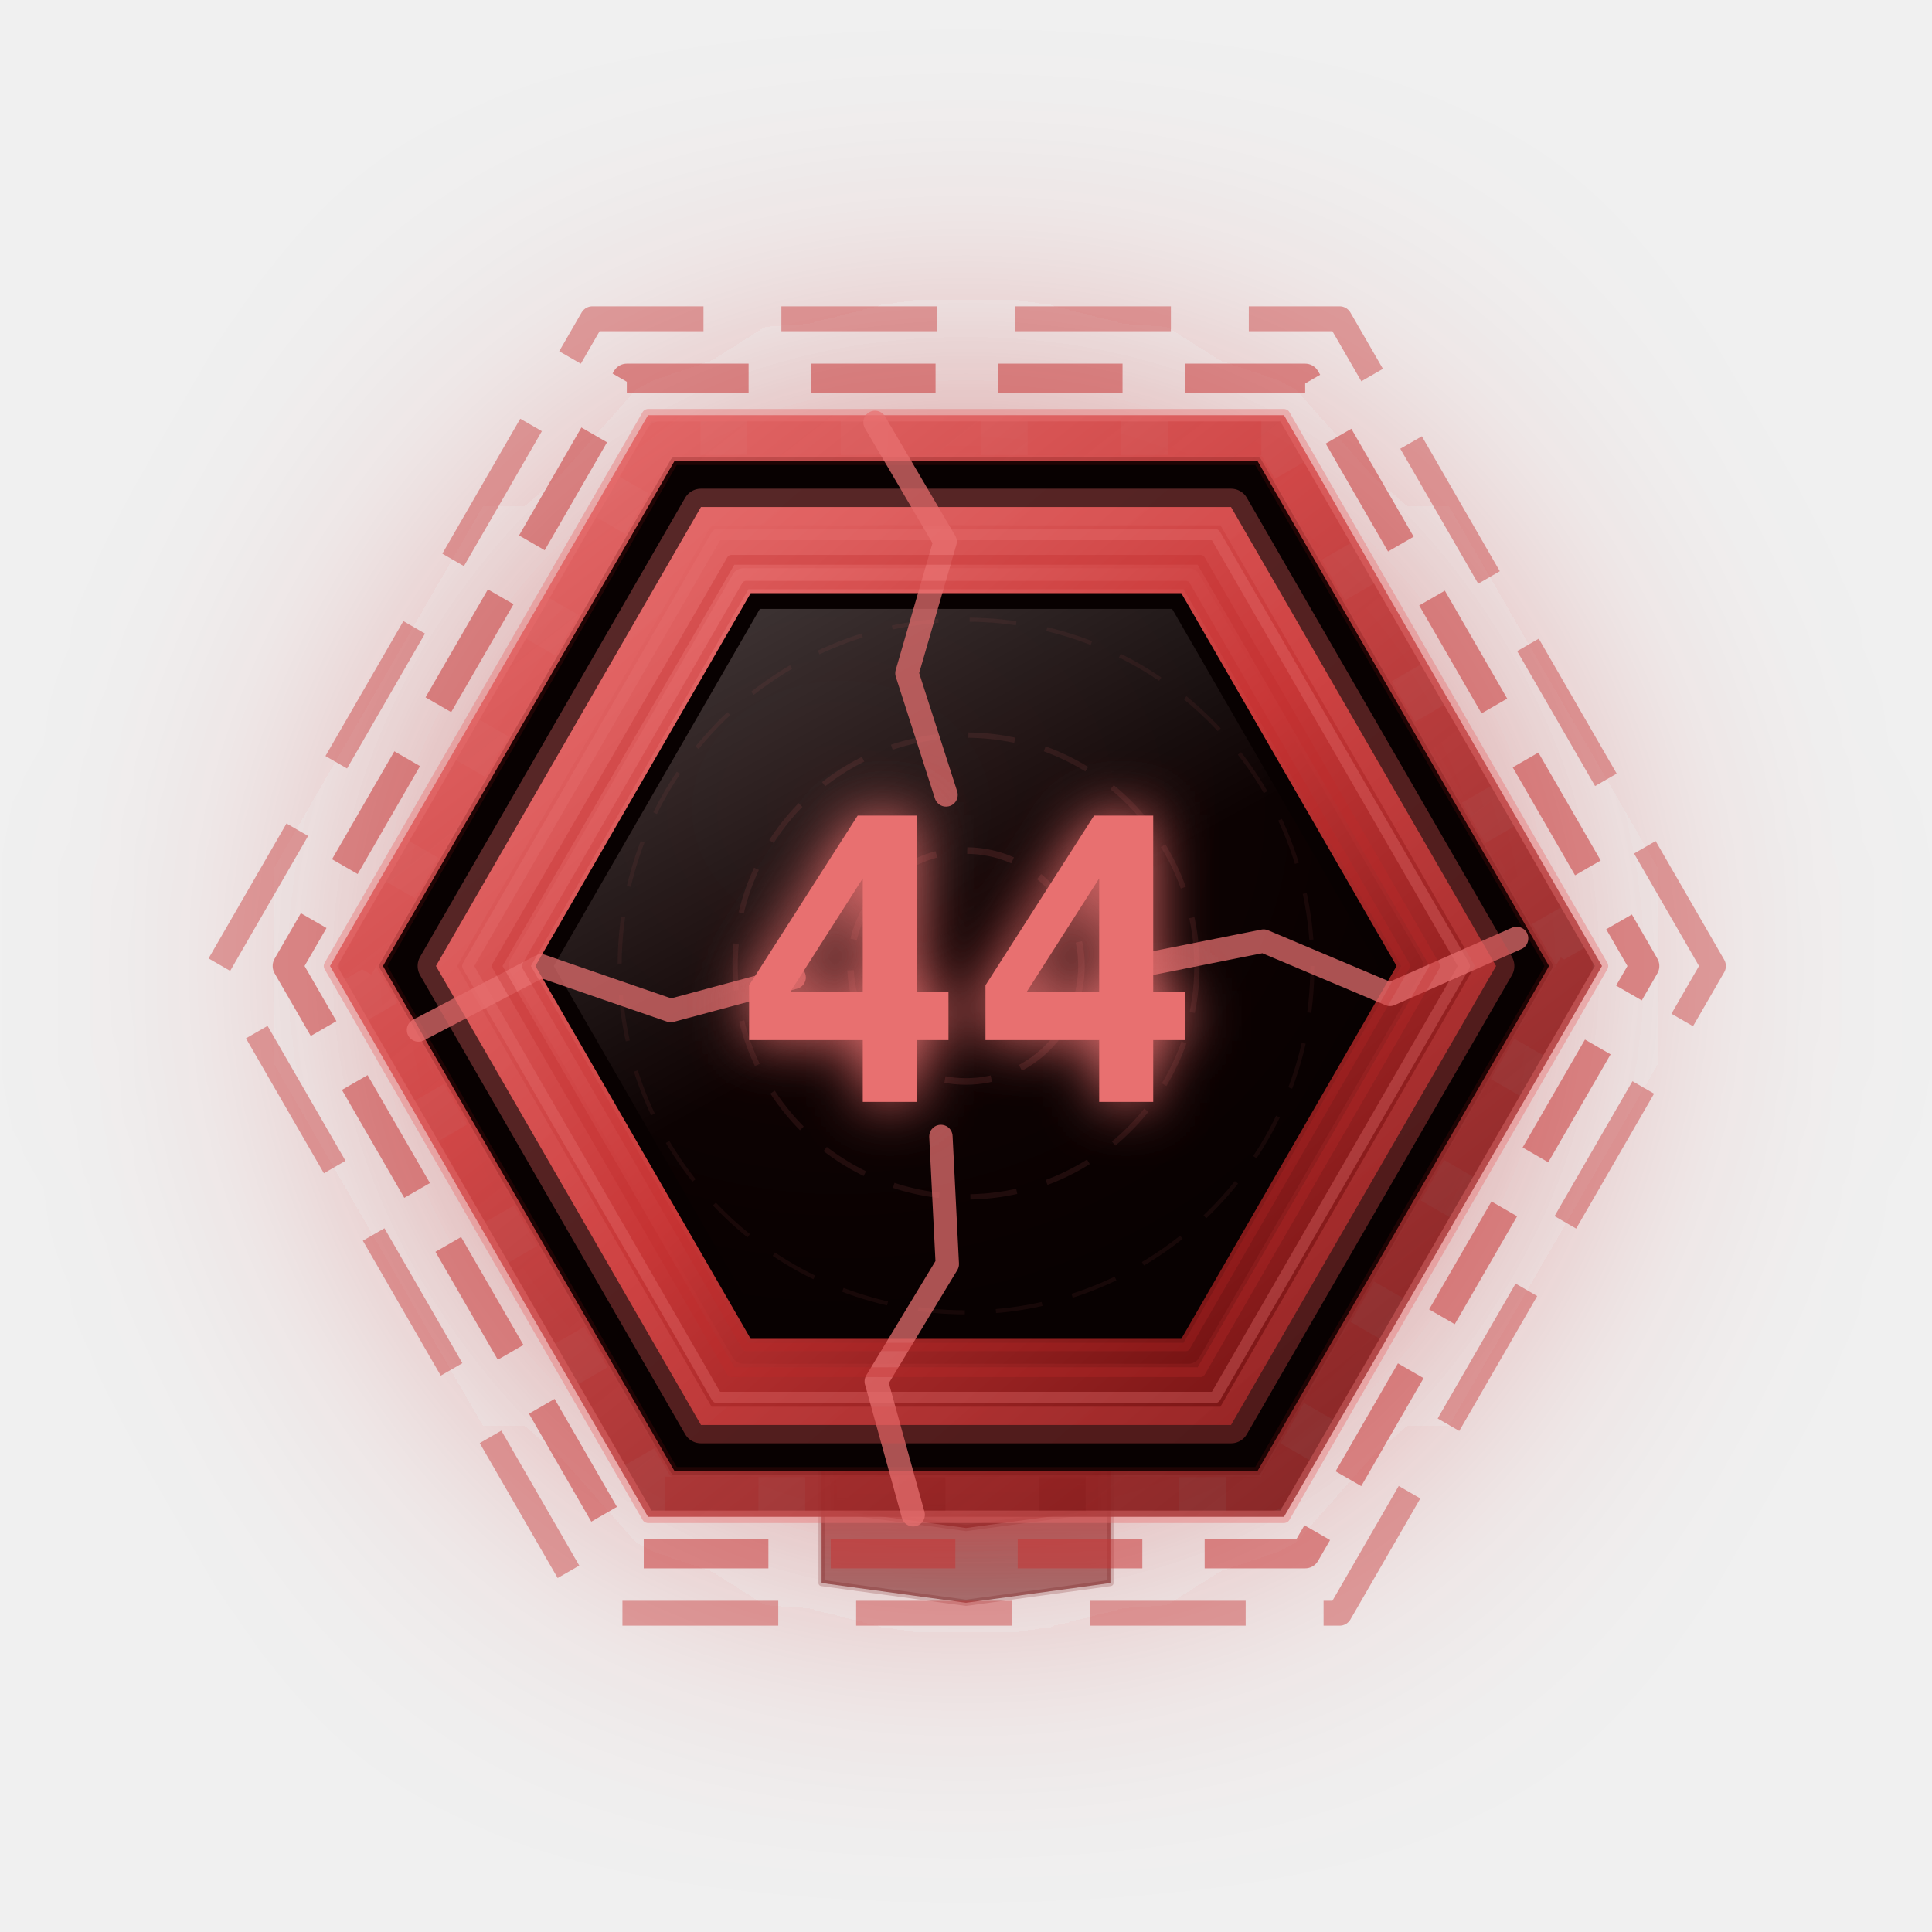
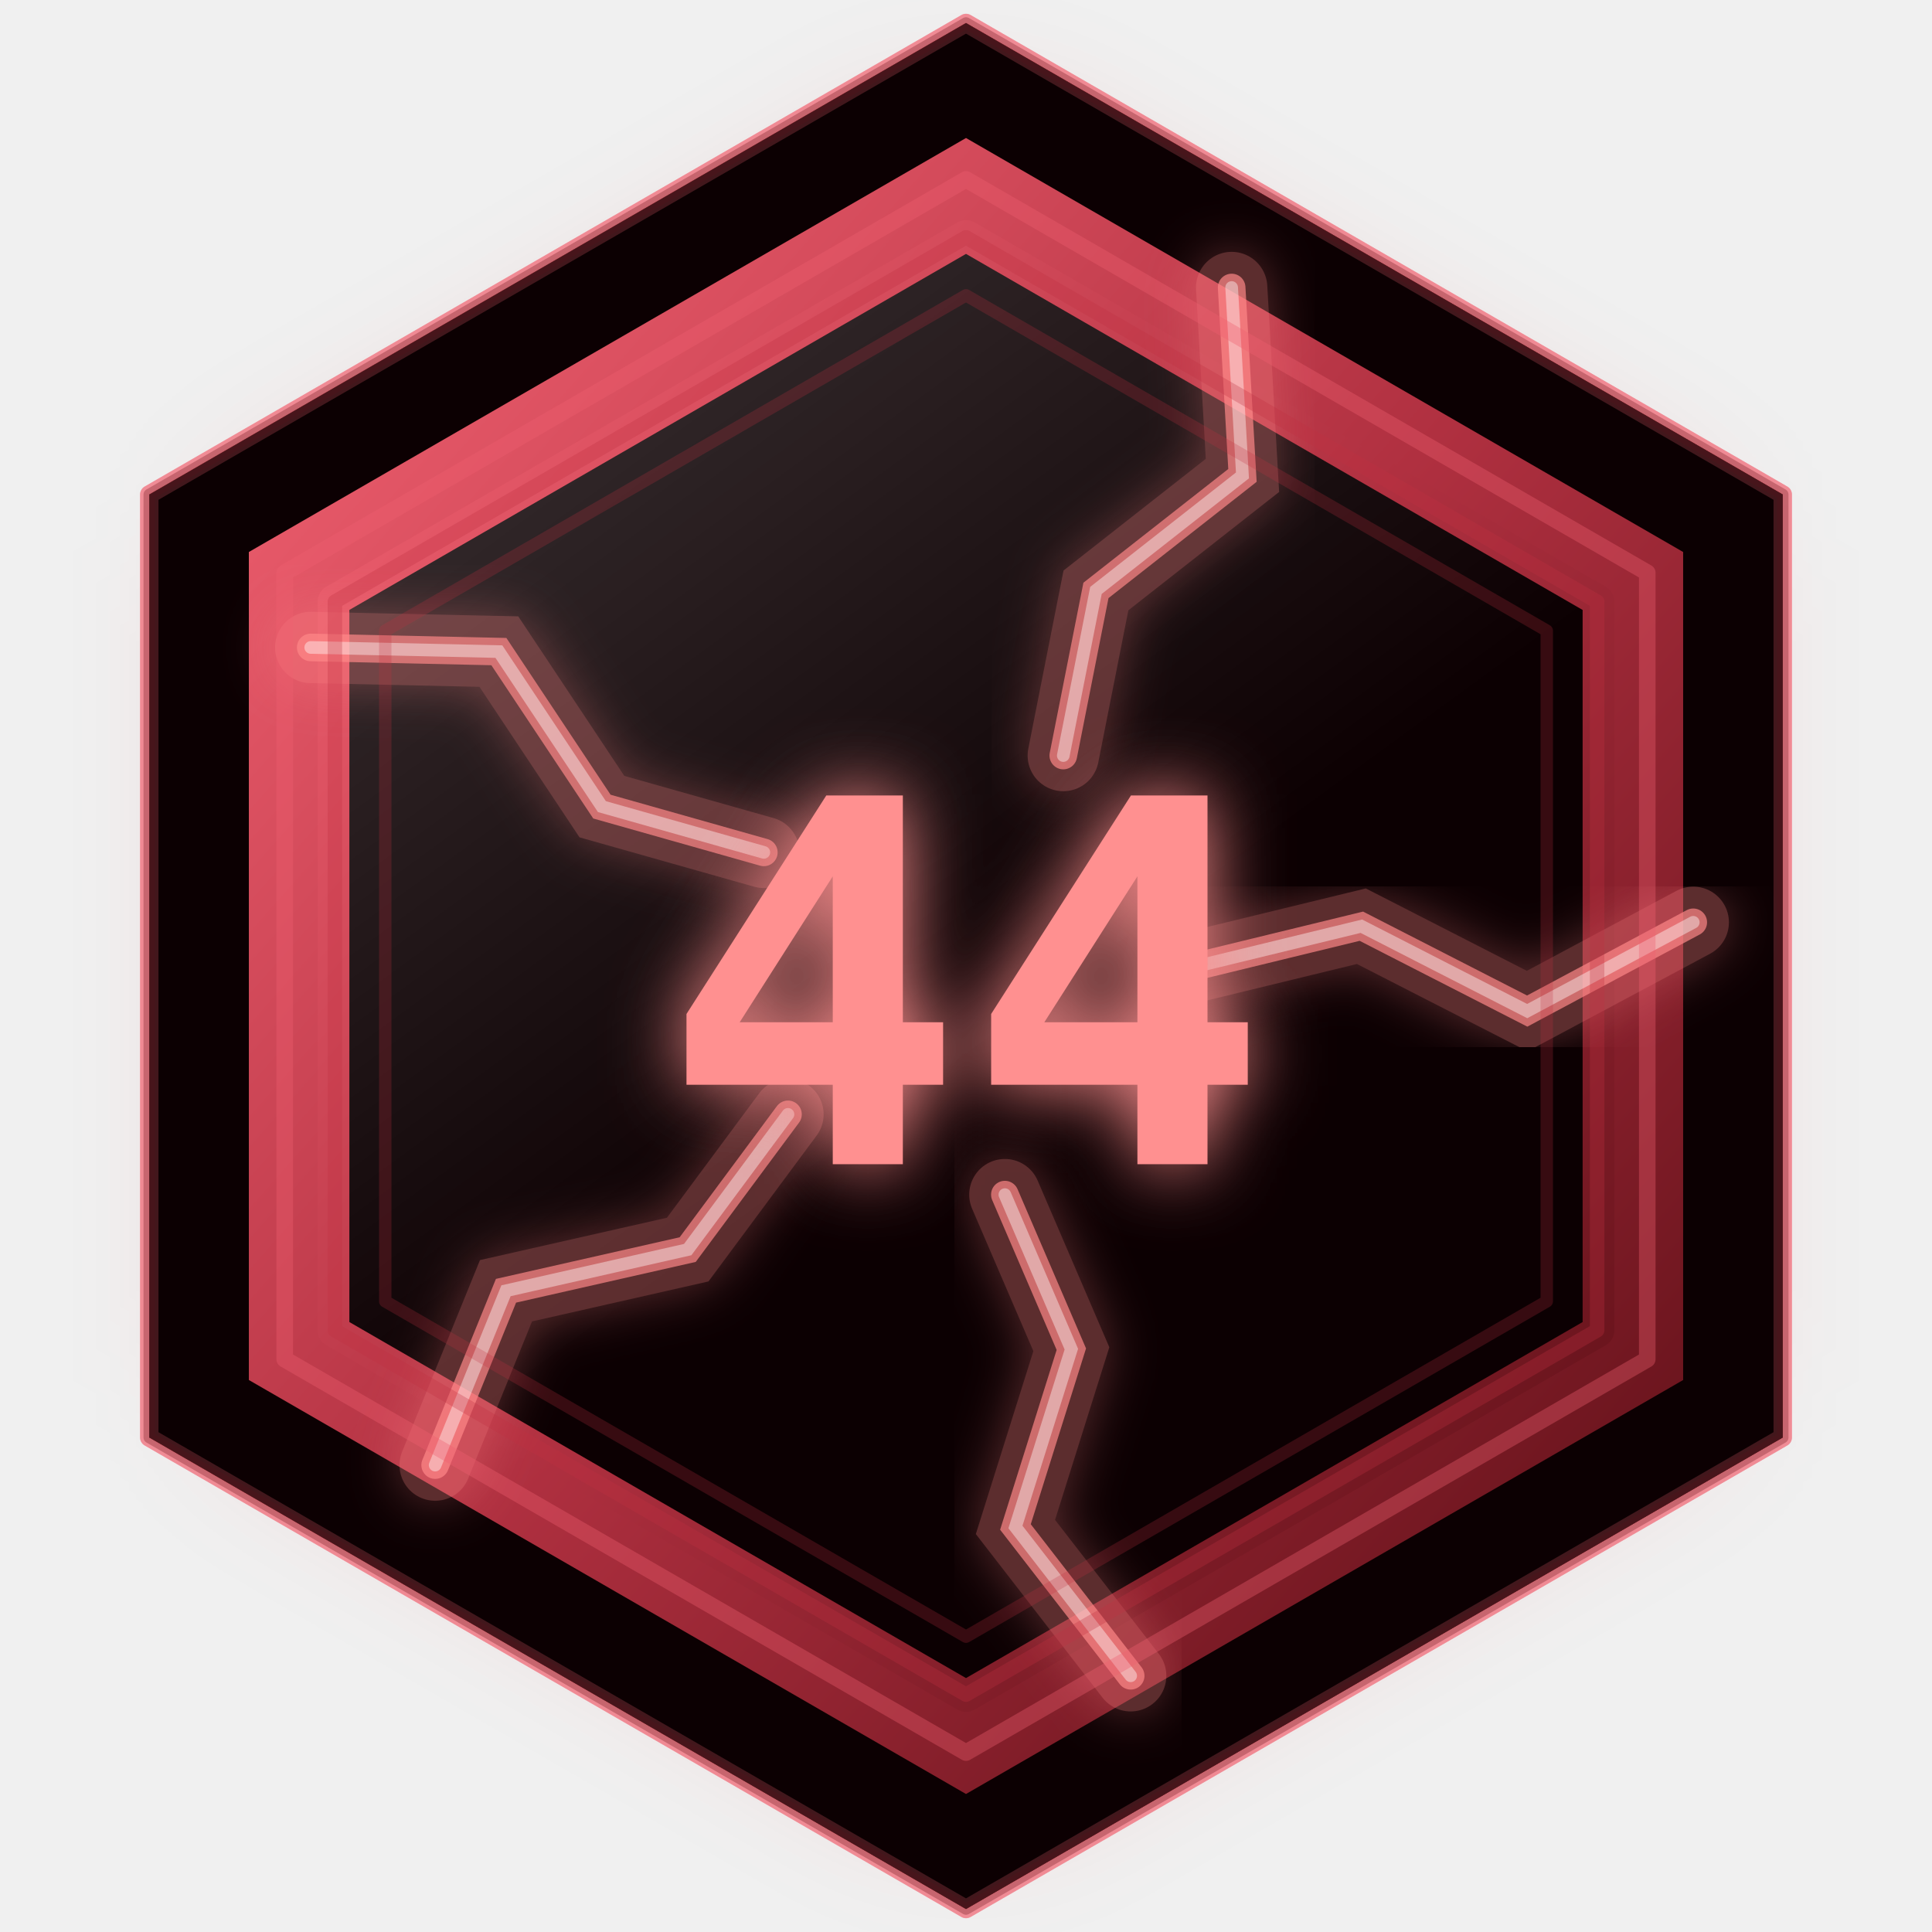
- <svg xmlns="http://www.w3.org/2000/svg" width="84" height="84" viewBox="-20 -20 124 124" overflow="visible" role="img" aria-label="Level 44 Badge">
+ <svg xmlns="http://www.w3.org/2000/svg" width="84" height="84" viewBox="0 0 84 84" role="img" aria-label="Level 44 Badge">
  <defs>
    <radialGradient id="bglv44" cx="35%" cy="28%" r="72%">
-       <stop offset="0%" stop-color="#140303" />
-       <stop offset="100%" stop-color="#080101" />
+       <stop offset="0%" stop-color="#0c0002" />
+       <stop offset="100%" stop-color="#0c0002" />
    </radialGradient>
    <linearGradient id="rimlv44" x1="5%" y1="5%" x2="95%" y2="95%">
-       <stop offset="0%" stop-color="#e87070" />
-       <stop offset="50%" stop-color="#c83737" />
-       <stop offset="100%" stop-color="#6a0e0e" />
-     </linearGradient>
-     <linearGradient id="transRinglv44" x1="0%" y1="0%" x2="100%" y2="100%">
-       <stop offset="0%" stop-color="#e87070" />
-       <stop offset="100%" stop-color="#ce4040" />
+       <stop offset="0%" stop-color="#f06070" />
+       <stop offset="50%" stop-color="#b03040" />
+       <stop offset="100%" stop-color="#601018" />
    </linearGradient>
    <linearGradient id="shlv44" x1="18%" y1="0%" x2="82%" y2="100%">
-       <stop offset="0%" stop-color="white" stop-opacity="0.2" />
-       <stop offset="50%" stop-color="white" stop-opacity="0" />
+       <stop offset="0%" stop-color="white" stop-opacity="0.18" />
+       <stop offset="55%" stop-color="white" stop-opacity="0" />
    </linearGradient>
    <filter id="gllv44" x="-40%" y="-40%" width="180%" height="180%">
-       <feGaussianBlur stdDeviation="1.8" result="b" />
+       <feGaussianBlur stdDeviation="1.6" result="b" />
      <feMerge>
        <feMergeNode in="b" />
        <feMergeNode in="SourceGraphic" />
      </feMerge>
    </filter>
-     <filter id="halolv44" x="-80%" y="-80%" width="360%" height="360%">
-       <feGaussianBlur stdDeviation="16" result="b" />
+     <filter id="halolv44" x="-35%" y="-35%" width="170%" height="170%">
+       <feGaussianBlur stdDeviation="3.5" result="b" />
      <feMerge>
        <feMergeNode in="b" />
        <feMergeNode in="SourceGraphic" />
      </feMerge>
    </filter>
    <linearGradient id="pglv44_0" x1="5%" y1="0%" x2="95%" y2="100%">
-       <stop offset="0%" stop-color="#e87070" stop-opacity="0.95" />
-       <stop offset="38%" stop-color="#c63333" stop-opacity="0.9" />
-       <stop offset="100%" stop-color="#6a0e0e" stop-opacity="0.85" />
+       <stop offset="0%" stop-color="#f06070" stop-opacity="0.95" />
+       <stop offset="38%" stop-color="#b03040" stop-opacity="0.90" />
+       <stop offset="100%" stop-color="#601018" stop-opacity="0.85" />
    </linearGradient>
    <linearGradient id="pglv44_1" x1="5%" y1="0%" x2="95%" y2="100%">
-       <stop offset="0%" stop-color="#e87070" stop-opacity="0.95" />
-       <stop offset="38%" stop-color="#cd3f3f" stop-opacity="0.9" />
-       <stop offset="100%" stop-color="#6a0e0e" stop-opacity="0.85" />
+       <stop offset="0%" stop-color="#f06070" stop-opacity="0.95" />
+       <stop offset="38%" stop-color="#b03040" stop-opacity="0.90" />
+       <stop offset="100%" stop-color="#601018" stop-opacity="0.85" />
    </linearGradient>
-     <linearGradient id="aplv44_0" x1="0%" y1="0%" x2="0%" y2="100%">
-       <stop offset="0%" stop-color="#e87070" />
-       <stop offset="100%" stop-color="#6a0e0e" stop-opacity="0.65" />
+     <linearGradient id="pglv44_2" x1="5%" y1="0%" x2="95%" y2="100%">
+       <stop offset="0%" stop-color="#f06070" stop-opacity="0.95" />
+       <stop offset="38%" stop-color="#b03040" stop-opacity="0.90" />
+       <stop offset="100%" stop-color="#601018" stop-opacity="0.85" />
    </linearGradient>
-     <linearGradient id="aplv44_1" x1="0%" y1="0%" x2="0%" y2="100%">
-       <stop offset="0%" stop-color="#cb3c3c" />
-       <stop offset="100%" stop-color="#6a0e0e" stop-opacity="0.65" />
+     <linearGradient id="pglv44_3" x1="5%" y1="0%" x2="95%" y2="100%">
+       <stop offset="0%" stop-color="#f06070" stop-opacity="0.95" />
+       <stop offset="38%" stop-color="#b03040" stop-opacity="0.90" />
+       <stop offset="100%" stop-color="#601018" stop-opacity="0.85" />
    </linearGradient>
-     <filter id="crGlowlv44" x="-50%" y="-50%" width="200%" height="200%">
+     <filter id="crGlowlv44" x="-40%" y="-40%" width="180%" height="180%">
      <feGaussianBlur stdDeviation="1.1" result="b" />
      <feMerge>
        <feMergeNode in="b" />
        <feMergeNode in="SourceGraphic" />
      </feMerge>
    </filter>
  </defs>
-   <path d="M76.02,42.00L59.01,71.46L24.99,71.46L7.98,42.00L24.99,12.54L59.01,12.54Z" fill="#c02828" fill-opacity="0.76" filter="url(#halolv44)" />
-   <path d="M33.50,71.46 L42.00,71.46 L50.51,71.46 L50.51,76.91 L42.00,78.07 L33.50,76.91 Z" fill="url(#aplv44_0)" opacity="0.90" />
-   <path d="M33.50,71.46 L42.00,71.46 L50.51,71.46" fill="none" stroke="#e87070" stroke-width="0.9" stroke-opacity="0.52" stroke-linejoin="round" />
-   <path d="M33.50,71.46 L42.00,71.46 L50.51,71.46 L50.51,76.91 L42.00,78.07 L33.50,76.91 Z" fill="none" stroke="#6a0e0e" stroke-width="0.4" stroke-opacity="0.2" stroke-linejoin="round" />
-   <path d="M32.73,74.11 L42.00,74.11 L51.27,74.11 L51.27,81.60 L42.00,82.87 L32.73,81.60 Z" fill="url(#aplv44_1)" opacity="0.82" />
-   <path d="M32.73,74.11 L42.00,74.11 L51.27,74.11" fill="none" stroke="#e87070" stroke-width="0.9" stroke-opacity="0.42" stroke-linejoin="round" />
-   <path d="M32.73,74.11 L42.00,74.11 L51.27,74.11 L51.27,81.60 L42.00,82.87 L32.73,81.60 Z" fill="none" stroke="#6a0e0e" stroke-width="0.4" stroke-opacity="0.2" stroke-linejoin="round" />
-   <path d="M81.12,42.00L61.56,75.88L22.44,75.88L2.88,42.00L22.44,8.12L61.56,8.12Z" fill="none" stroke="#e87070" stroke-width="2.2" stroke-opacity="0.62" stroke-dasharray="6 3" stroke-dashoffset="0" stroke-linejoin="round" />
-   <path d="M85.55,42.00L63.77,79.71L20.23,79.71L-1.55,42.00L20.23,4.29L63.77,4.29Z" fill="none" stroke="#c73434" stroke-width="1.9" stroke-opacity="0.53" stroke-dasharray="8 4" stroke-dashoffset="18" stroke-linejoin="round" />
-   <path d="M89.97,42.00L65.98,83.54L18.02,83.54L-5.97,42.00L18.02,0.46L65.98,0.46Z" fill="none" stroke="#c73434" stroke-width="1.6" stroke-opacity="0.43" stroke-dasharray="10 5" stroke-dashoffset="36" stroke-linejoin="round" />
-   <path d="M79.42,42.00L60.71,74.41L23.29,74.41L4.58,42.00L23.29,9.59L60.71,9.59Z" fill="url(#pglv44_0)" />
-   <path d="M76.02,42.00L59.01,71.46L24.99,71.46L7.98,42.00L24.99,12.54L59.01,12.54Z" fill="#080101" />
-   <path d="M79.42,42.00L60.71,74.41L23.29,74.41L4.58,42.00L23.29,9.59L60.71,9.59Z" fill="none" stroke="#e87070" stroke-width="0.8" stroke-opacity="0.48" stroke-linejoin="round" />
-   <path d="M76.02,42.00L59.01,71.46L24.99,71.46L7.98,42.00L24.99,12.54L59.01,12.54Z" fill="none" stroke="#6a0e0e" stroke-width="0.5" stroke-opacity="0.28" stroke-linejoin="round" />
-   <path d="M82.82,42.00L62.41,77.35L21.59,77.35L1.18,42.00L21.59,6.65L62.41,6.65Z" fill="url(#pglv44_1)" />
-   <path d="M79.42,42.00L60.71,74.41L23.29,74.41L4.58,42.00L23.29,9.59L60.71,9.59Z" fill="#080101" />
-   <path d="M82.82,42.00L62.41,77.35L21.59,77.35L1.18,42.00L21.59,6.65L62.41,6.65Z" fill="none" stroke="#e87070" stroke-width="0.8" stroke-opacity="0.40" stroke-linejoin="round" />
-   <path d="M79.42,42.00L60.71,74.41L23.29,74.41L4.58,42.00L23.29,9.59L60.71,9.59Z" fill="none" stroke="#6a0e0e" stroke-width="0.5" stroke-opacity="0.24" stroke-linejoin="round" />
-   <path d="M76.02,42.00L59.01,71.46L24.99,71.46L7.98,42.00L24.99,12.54L59.01,12.54Z" fill="url(#rimlv44)" />
-   <path d="M70.56,42.00L56.28,66.73L27.72,66.73L13.44,42.00L27.72,17.27L56.28,17.27Z" fill="#080101" />
-   <path d="M70.56,42.00L56.28,66.73L27.72,66.73L13.44,42.00L27.72,17.27L56.28,17.27Z" fill="none" stroke="url(#rimlv44)" stroke-width="1.60" stroke-linejoin="round" />
-   <path d="M68.46,42.00L55.23,64.92L28.77,64.92L15.54,42.00L28.77,19.08L55.23,19.08Z" fill="url(#bglv44)" />
-   <path d="M68.46,42.00L55.23,64.92L28.77,64.92L15.54,42.00L28.77,19.08L55.23,19.08Z" fill="url(#shlv44)" />
-   <polyline points="53.06,42.00 61.10,40.40 69.21,43.82 77.34,40.23" fill="none" stroke="#e87070" stroke-width="1.5" stroke-linecap="round" stroke-linejoin="round" opacity="0.73" />
-   <polyline points="40.39,52.94 40.80,61.13 36.24,68.66 38.61,77.22" fill="none" stroke="#e87070" stroke-width="1.5" stroke-linecap="round" stroke-linejoin="round" opacity="0.73" />
-   <polyline points="30.97,42.73 23.05,44.86 14.73,41.99 6.86,46.11" fill="none" stroke="#e87070" stroke-width="1.5" stroke-linecap="round" stroke-linejoin="round" opacity="0.73" />
-   <polyline points="40.72,31.02 38.21,23.21 40.66,14.76 36.16,7.11" fill="none" stroke="#e87070" stroke-width="1.5" stroke-linecap="round" stroke-linejoin="round" opacity="0.73" />
-   <circle cx="42.00" cy="42.00" r="7.41" fill="none" stroke="#e87070" stroke-width="0.42" stroke-opacity="0.13" stroke-dasharray="3 2" />
-   <circle cx="42.00" cy="42.00" r="14.82" fill="none" stroke="#e87070" stroke-width="0.34" stroke-opacity="0.10" stroke-dasharray="3 2" />
-   <circle cx="42.00" cy="42.00" r="22.23" fill="none" stroke="#e87070" stroke-width="0.26" stroke-opacity="0.07" stroke-dasharray="3 2" />
-   <path d="M76.02,42.00L59.01,71.46L24.99,71.46L7.98,42.00L24.99,12.54L59.01,12.54Z" fill="none" stroke="url(#transRinglv44)" stroke-width="2.35" stroke-opacity="0.36" stroke-linejoin="round" />
-   <path d="M73.98,42.00L57.99,69.69L26.01,69.69L10.02,42.00L26.01,14.31L57.99,14.31Z" fill="none" stroke="#e87070" stroke-width="0.72" stroke-opacity="0.36" stroke-linejoin="round" />
-   <path d="M72.11,42.00L57.05,68.07L26.95,68.07L11.89,42.00L26.95,15.93L57.05,15.93Z" fill="none" stroke="#c02828" stroke-width="0.63" stroke-opacity="0.30" stroke-linejoin="round" />
-   <path d="M70.24,42.00L56.12,66.45L27.88,66.45L13.76,42.00L27.88,17.55L56.12,17.55Z" fill="none" stroke="#c02828" stroke-width="0.54" stroke-opacity="0.24" stroke-linejoin="round" />
-   <text x="42.0" y="42.0" text-anchor="middle" dominant-baseline="central" font-family="Orbitron,monospace" font-weight="900" font-size="25.2" fill="#e87070" filter="url(#gllv44)">44</text>
+   <path d="M73.18,24.00 L73.18,60.00 L42.00,78.00 L10.82,60.00 L10.82,24.00 L42.00,6.00Z" fill="#d04050" fill-opacity="0.30" filter="url(#halolv44)" />
+   <path d="M75.98,22.38 L75.98,61.62 L42.00,81.24 L8.02,61.62 L8.02,22.38 L42.00,2.76Z" fill="url(#pglv44_0)" />
+   <path d="M73.18,24.00 L73.18,60.00 L42.00,78.00 L10.82,60.00 L10.82,24.00 L42.00,6.00Z" fill="#0c0002" />
+   <path d="M75.98,22.38 L75.98,61.62 L42.00,81.24 L8.02,61.62 L8.02,22.38 L42.00,2.76Z" fill="none" stroke="#f06070" stroke-width="0.8" stroke-opacity="0.48" stroke-linejoin="round" />
+   <path d="M73.18,24.00 L73.18,60.00 L42.00,78.00 L10.82,60.00 L10.82,24.00 L42.00,6.00Z" fill="none" stroke="#601018" stroke-width="0.5" stroke-opacity="0.28" stroke-linejoin="round" />
+   <path d="M77.51,21.50 L77.51,62.50 L42.00,83.00 L6.49,62.50 L6.49,21.50 L42.00,1.00Z" fill="url(#pglv44_1)" />
+   <path d="M75.98,22.38 L75.98,61.62 L42.00,81.24 L8.02,61.62 L8.02,22.38 L42.00,2.76Z" fill="#0c0002" />
+   <path d="M77.51,21.50 L77.51,62.50 L42.00,83.00 L6.49,62.50 L6.49,21.50 L42.00,1.00Z" fill="none" stroke="#f06070" stroke-width="0.8" stroke-opacity="0.40" stroke-linejoin="round" />
+   <path d="M75.98,22.38 L75.98,61.62 L42.00,81.24 L8.02,61.62 L8.02,22.38 L42.00,2.76Z" fill="none" stroke="#601018" stroke-width="0.5" stroke-opacity="0.24" stroke-linejoin="round" />
+   <path d="M77.51,21.50 L77.51,62.50 L42.00,83.00 L6.49,62.50 L6.49,21.50 L42.00,1.00Z" fill="url(#pglv44_2)" />
+   <path d="M77.51,21.50 L77.51,62.50 L42.00,83.00 L6.49,62.50 L6.49,21.50 L42.00,1.00Z" fill="#0c0002" />
+   <path d="M77.51,21.50 L77.51,62.50 L42.00,83.00 L6.49,62.50 L6.49,21.50 L42.00,1.00Z" fill="none" stroke="#f06070" stroke-width="0.8" stroke-opacity="0.32" stroke-linejoin="round" />
+   <path d="M77.51,21.50 L77.51,62.50 L42.00,83.00 L6.49,62.50 L6.49,21.50 L42.00,1.00Z" fill="none" stroke="#601018" stroke-width="0.5" stroke-opacity="0.20" stroke-linejoin="round" />
+   <path d="M77.51,21.50 L77.51,62.50 L42.00,83.00 L6.49,62.50 L6.49,21.50 L42.00,1.00Z" fill="url(#pglv44_3)" />
+   <path d="M77.51,21.50 L77.51,62.50 L42.00,83.00 L6.49,62.50 L6.49,21.50 L42.00,1.00Z" fill="#0c0002" />
+   <path d="M77.51,21.50 L77.51,62.50 L42.00,83.00 L6.49,62.50 L6.49,21.50 L42.00,1.00Z" fill="none" stroke="#f06070" stroke-width="0.8" stroke-opacity="0.24" stroke-linejoin="round" />
+   <path d="M77.51,21.50 L77.51,62.50 L42.00,83.00 L6.49,62.50 L6.49,21.50 L42.00,1.00Z" fill="none" stroke="#601018" stroke-width="0.5" stroke-opacity="0.16" stroke-linejoin="round" />
+   <path d="M73.18,24.00 L73.18,60.00 L42.00,78.00 L10.82,60.00 L10.82,24.00 L42.00,6.00Z" fill="url(#rimlv44)" />
+   <path d="M69.44,26.16 L69.44,57.84 L42.00,73.68 L14.56,57.84 L14.56,26.16 L42.00,10.32Z" fill="#0c0002" />
+   <path d="M69.44,26.16 L69.44,57.84 L42.00,73.68 L14.56,57.84 L14.56,26.16 L42.00,10.32Z" fill="none" stroke="url(#rimlv44)" stroke-width="1.5" stroke-linejoin="round" />
+   <path d="M68.81,26.52 L68.81,57.48 L42.00,72.96 L15.19,57.48 L15.19,26.52 L42.00,11.04Z" fill="url(#bglv44)" />
+   <path d="M68.81,26.52 L68.81,57.48 L42.00,72.96 L15.19,57.48 L15.19,26.52 L42.00,11.04Z" fill="url(#shlv44)" />
+   <polyline points="52.08,42.00 59.19,40.27 66.40,43.96 73.62,40.10" fill="none" stroke="#ff8888" stroke-width="3.1" stroke-linecap="round" filter="url(#crGlowlv44)" opacity="0.33" />
+   <polyline points="52.08,42.00 59.19,40.27 66.40,43.96 73.62,40.10" fill="none" stroke="#ff8888" stroke-width="1.2" stroke-linecap="round" opacity="0.69" />
+   <polyline points="52.08,42.00 59.19,40.27 66.40,43.96 73.62,40.10" fill="none" stroke="white" stroke-width="0.55" stroke-linecap="round" opacity="0.41" />
+   <polyline points="43.69,51.94 46.58,58.66 44.15,66.39 49.16,72.86" fill="none" stroke="#ff8888" stroke-width="3.1" stroke-linecap="round" filter="url(#crGlowlv44)" opacity="0.33" />
+   <polyline points="43.69,51.94 46.58,58.66 44.15,66.39 49.16,72.86" fill="none" stroke="#ff8888" stroke-width="1.2" stroke-linecap="round" opacity="0.69" />
+   <polyline points="43.69,51.94 46.58,58.66 44.15,66.39 49.16,72.86" fill="none" stroke="white" stroke-width="0.55" stroke-linecap="round" opacity="0.41" />
+   <polyline points="34.26,48.45 29.90,54.33 22.00,56.12 18.92,63.70" fill="none" stroke="#ff8888" stroke-width="3.1" stroke-linecap="round" filter="url(#crGlowlv44)" opacity="0.33" />
+   <polyline points="34.26,48.45 29.90,54.33 22.00,56.12 18.92,63.70" fill="none" stroke="#ff8888" stroke-width="1.2" stroke-linecap="round" opacity="0.69" />
+   <polyline points="34.26,48.45 29.90,54.33 22.00,56.12 18.92,63.70" fill="none" stroke="white" stroke-width="0.55" stroke-linecap="round" opacity="0.41" />
+   <polyline points="33.21,37.06 26.17,35.07 21.69,28.33 13.51,28.15" fill="none" stroke="#ff8888" stroke-width="3.1" stroke-linecap="round" filter="url(#crGlowlv44)" opacity="0.33" />
+   <polyline points="33.21,37.06 26.17,35.07 21.69,28.33 13.51,28.15" fill="none" stroke="#ff8888" stroke-width="1.2" stroke-linecap="round" opacity="0.69" />
+   <polyline points="33.21,37.06 26.17,35.07 21.69,28.33 13.51,28.15" fill="none" stroke="white" stroke-width="0.55" stroke-linecap="round" opacity="0.41" />
+   <polyline points="46.23,32.85 47.65,25.67 54.02,20.67 53.55,12.50" fill="none" stroke="#ff8888" stroke-width="3.1" stroke-linecap="round" filter="url(#crGlowlv44)" opacity="0.33" />
+   <polyline points="46.23,32.85 47.65,25.67 54.02,20.67 53.55,12.50" fill="none" stroke="#ff8888" stroke-width="1.2" stroke-linecap="round" opacity="0.69" />
+   <polyline points="46.23,32.85 47.65,25.67 54.02,20.67 53.55,12.50" fill="none" stroke="white" stroke-width="0.55" stroke-linecap="round" opacity="0.41" />
+   <path d="M71.62,24.90 L71.62,59.10 L42.00,76.20 L12.38,59.10 L12.38,24.90 L42.00,7.80Z" fill="none" stroke="#f06070" stroke-width="0.72" stroke-opacity="0.36" stroke-linejoin="round" />
+   <path d="M69.44,26.16 L69.44,57.84 L42.00,73.68 L14.56,57.84 L14.56,26.16 L42.00,10.32Z" fill="none" stroke="#c03040" stroke-width="0.63" stroke-opacity="0.30" stroke-linejoin="round" />
+   <path d="M67.25,27.42 L67.25,56.58 L42.00,71.16 L16.75,56.58 L16.75,27.42 L42.00,12.84Z" fill="none" stroke="#c03040" stroke-width="0.54" stroke-opacity="0.24" stroke-linejoin="round" />
+   <text x="42" y="43" text-anchor="middle" dominant-baseline="central" font-family="Orbitron,monospace" font-weight="900" font-size="22" fill="#ff9090" filter="url(#gllv44)">44</text>
</svg>
